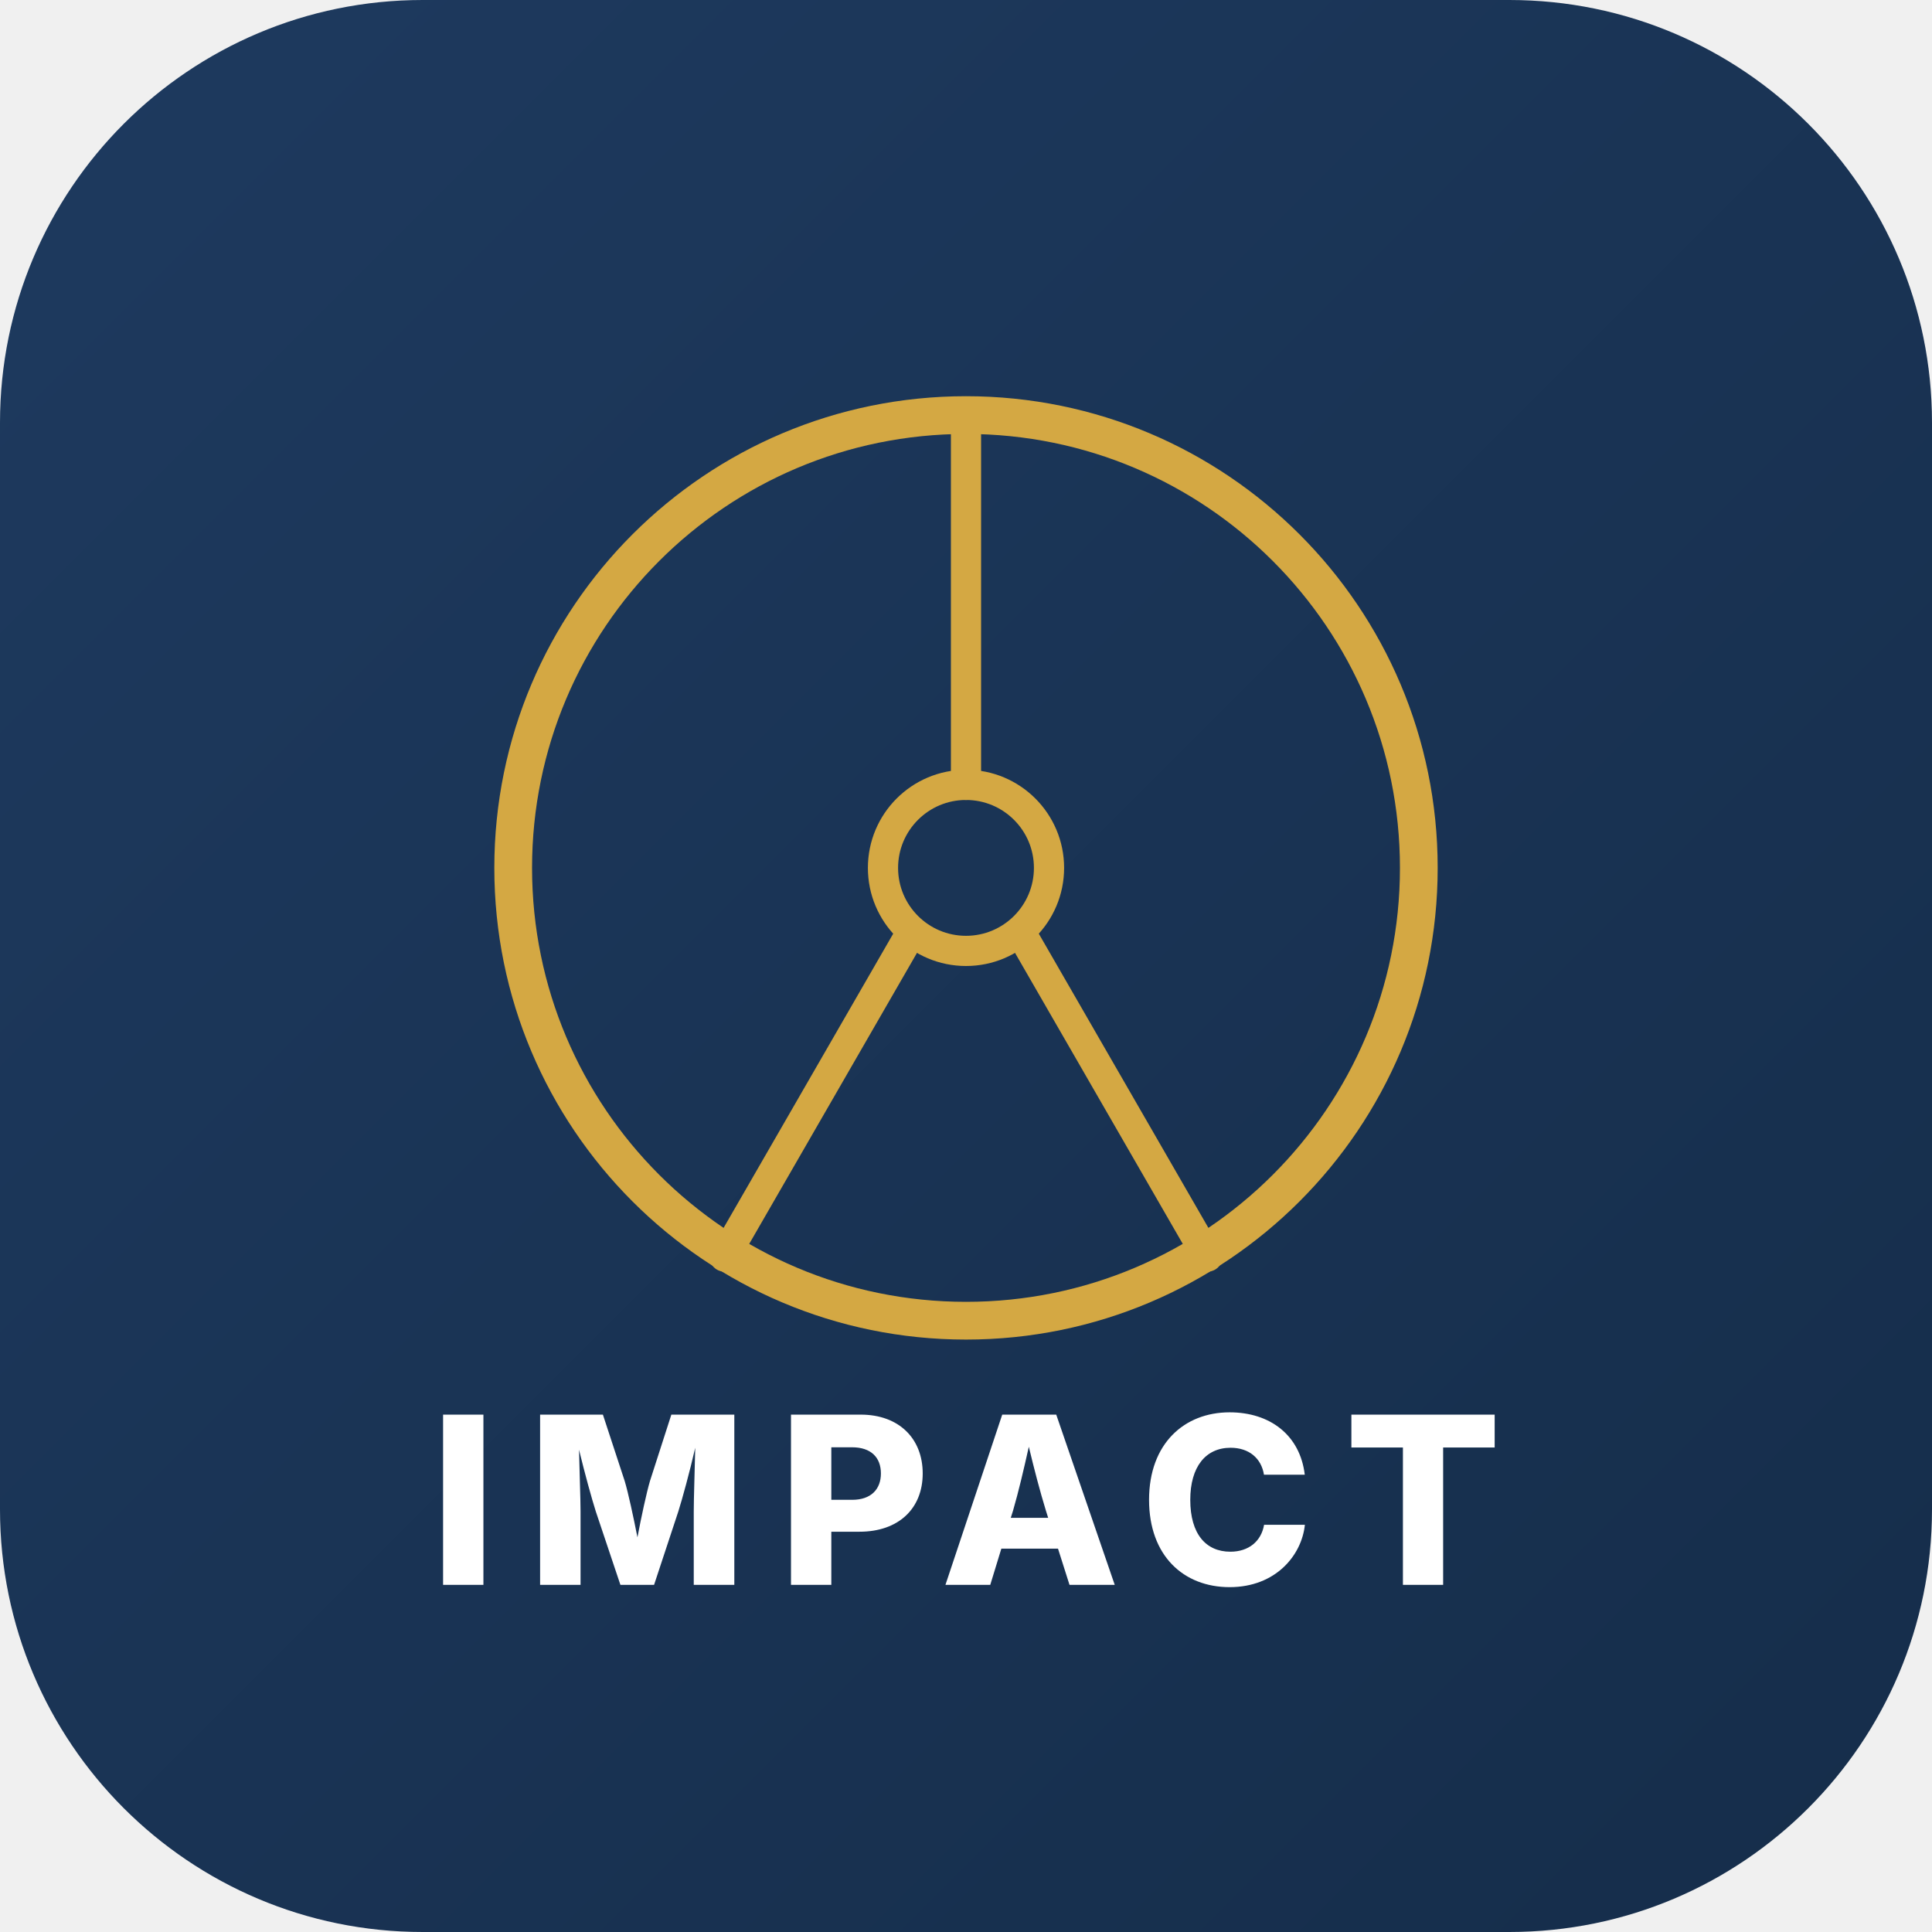
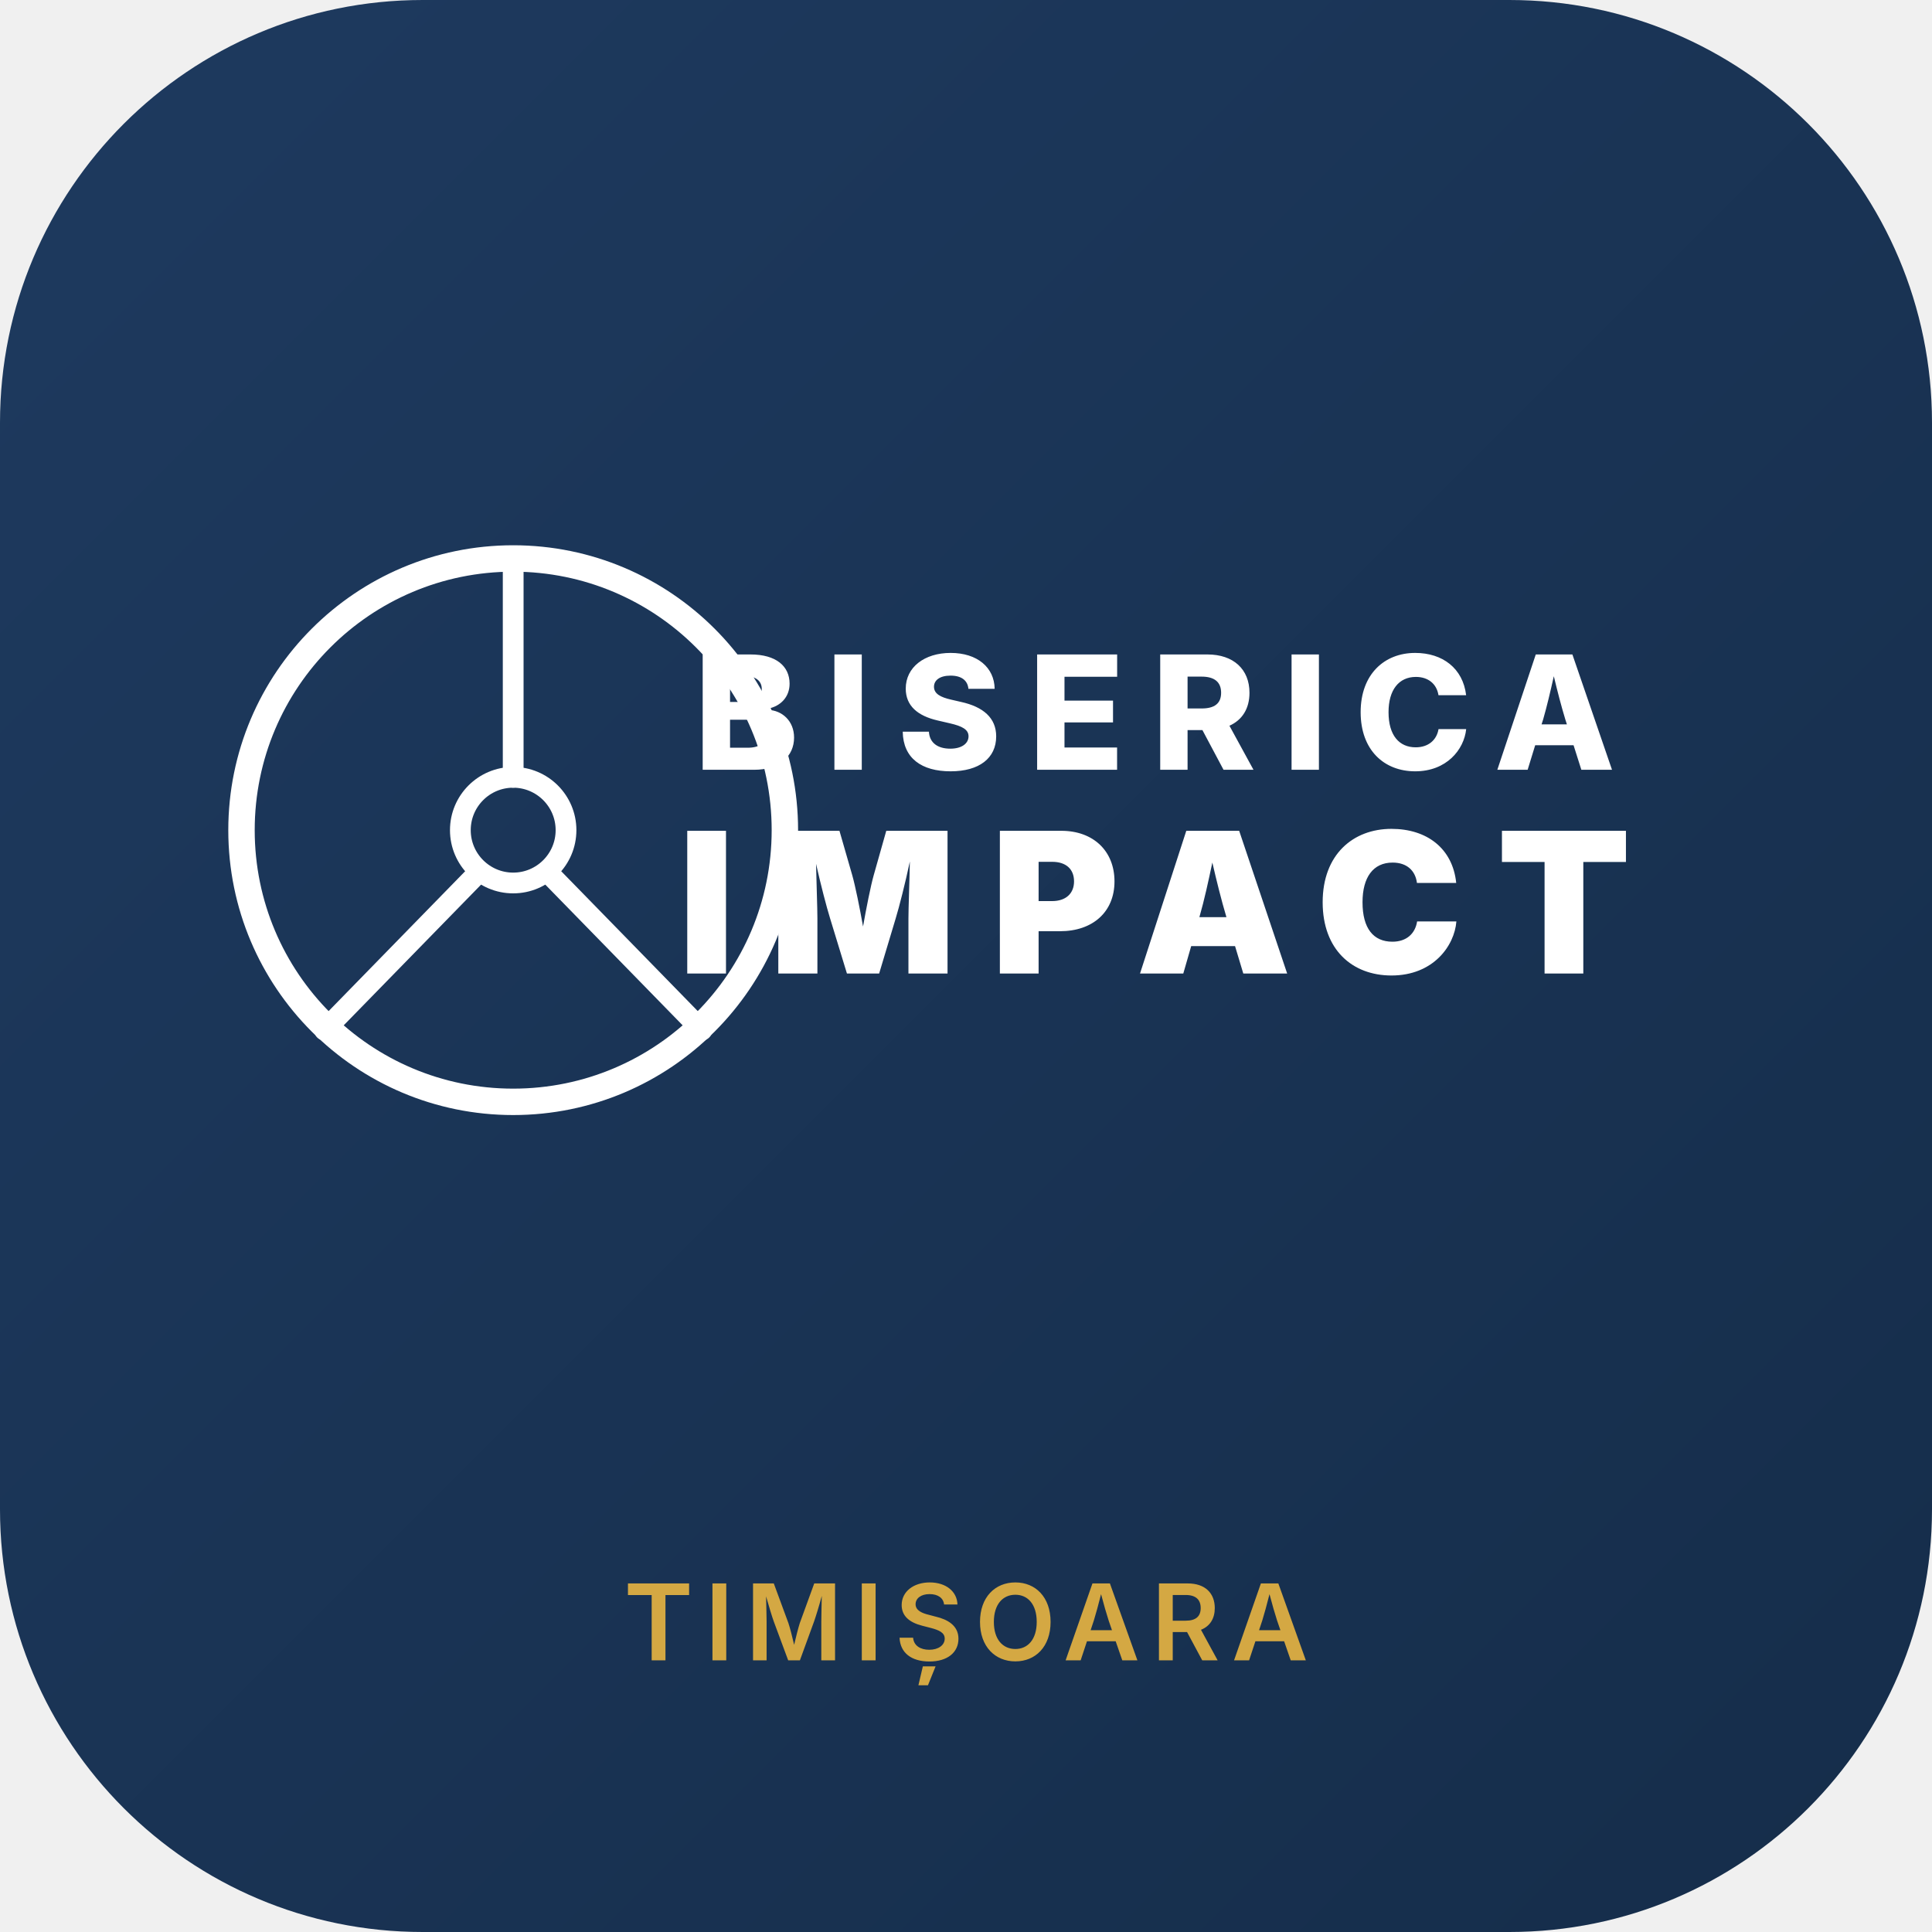
<svg xmlns="http://www.w3.org/2000/svg" width="512" height="512" viewBox="0 0 512 512">
  <defs>
    <linearGradient id="bg" x1="0" y1="0" x2="1" y2="1">
      <stop offset="0%" stop-color="#1e3a5f" />
      <stop offset="100%" stop-color="#152d4a" />
    </linearGradient>
  </defs>
  <rect width="512" height="512" rx="112" fill="url(#bg)" />
-   <circle cx="256" cy="230" r="120" fill="none" stroke="#d4a843" stroke-width="10" />
-   <circle cx="256" cy="230" r="22" fill="none" stroke="#d4a843" stroke-width="8" />
-   <line x1="256" y1="208" x2="256" y2="110" stroke="#d4a843" stroke-width="8" stroke-linecap="round" />
-   <line x1="241" y1="248" x2="192" y2="333" stroke="#d4a843" stroke-width="8" stroke-linecap="round" />
-   <line x1="271" y1="248" x2="320" y2="333" stroke="#d4a843" stroke-width="8" stroke-linecap="round" />
-   <text x="256" y="420" font-family="system-ui, -apple-system, 'Segoe UI', sans-serif" font-size="62" fill="white" text-anchor="middle" font-weight="800" letter-spacing="8">IMPACT</text>
+   <g transform="translate(256, 220)">
+     <g transform="translate(-120, 0)">
+       <circle cx="0" cy="0" r="72" fill="none" stroke="white" stroke-width="7" />
+       <circle cx="0" cy="0" r="14" fill="none" stroke="white" stroke-width="5.5" />
+       <line x1="0" y1="-14" x2="0" y2="-72" stroke="white" stroke-width="5.5" stroke-linecap="round" />
+       <line x1="-9" y1="11" x2="-50" y2="53" stroke="white" stroke-width="5.5" stroke-linecap="round" />
+       <line x1="9" y1="11" x2="50" y2="53" stroke="white" stroke-width="5.5" stroke-linecap="round" />
+     </g>
+     <g transform="translate(50, 0)">
+       <text x="0" y="-16" font-family="system-ui, -apple-system, 'Segoe UI', sans-serif" font-size="42" fill="white" text-anchor="middle" font-weight="800" letter-spacing="7">BISERICA</text>
+       <text x="0" y="38" font-family="system-ui, -apple-system, 'Segoe UI', sans-serif" font-size="52" fill="white" text-anchor="middle" font-weight="900" letter-spacing="9">IMPACT</text>
+     </g>
+   </g>
+   <text x="256" y="440" font-family="system-ui, -apple-system, 'Segoe UI', sans-serif" font-size="28" fill="#d4a843" text-anchor="middle" font-weight="600" letter-spacing="3">TIMIȘOARA</text>
</svg>
